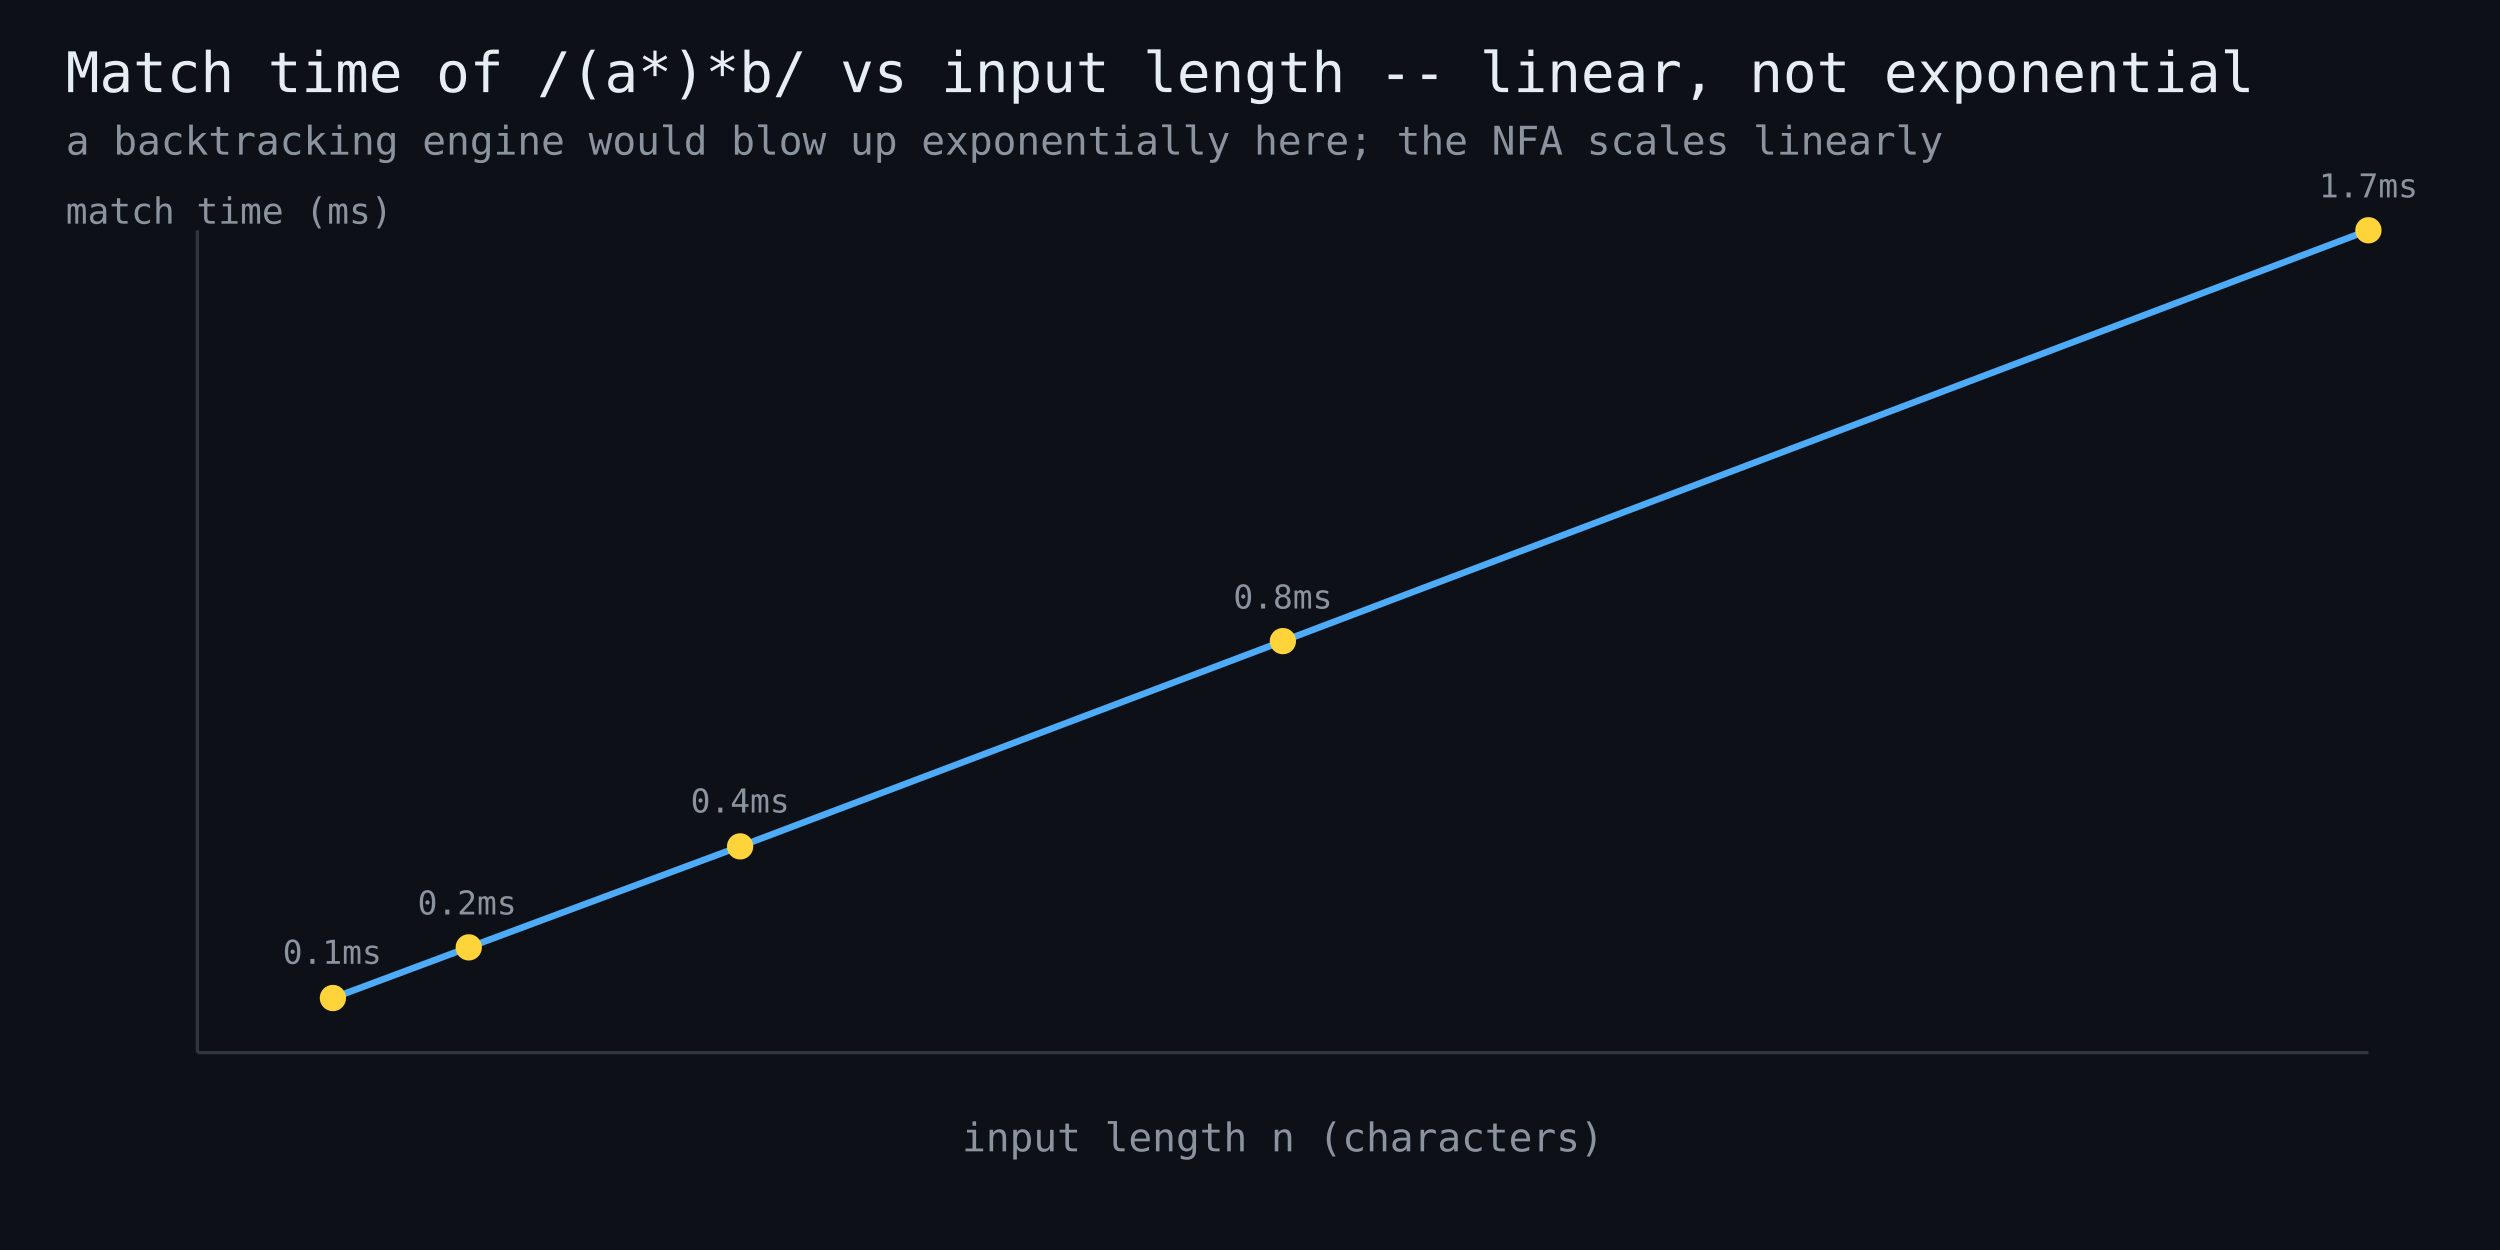
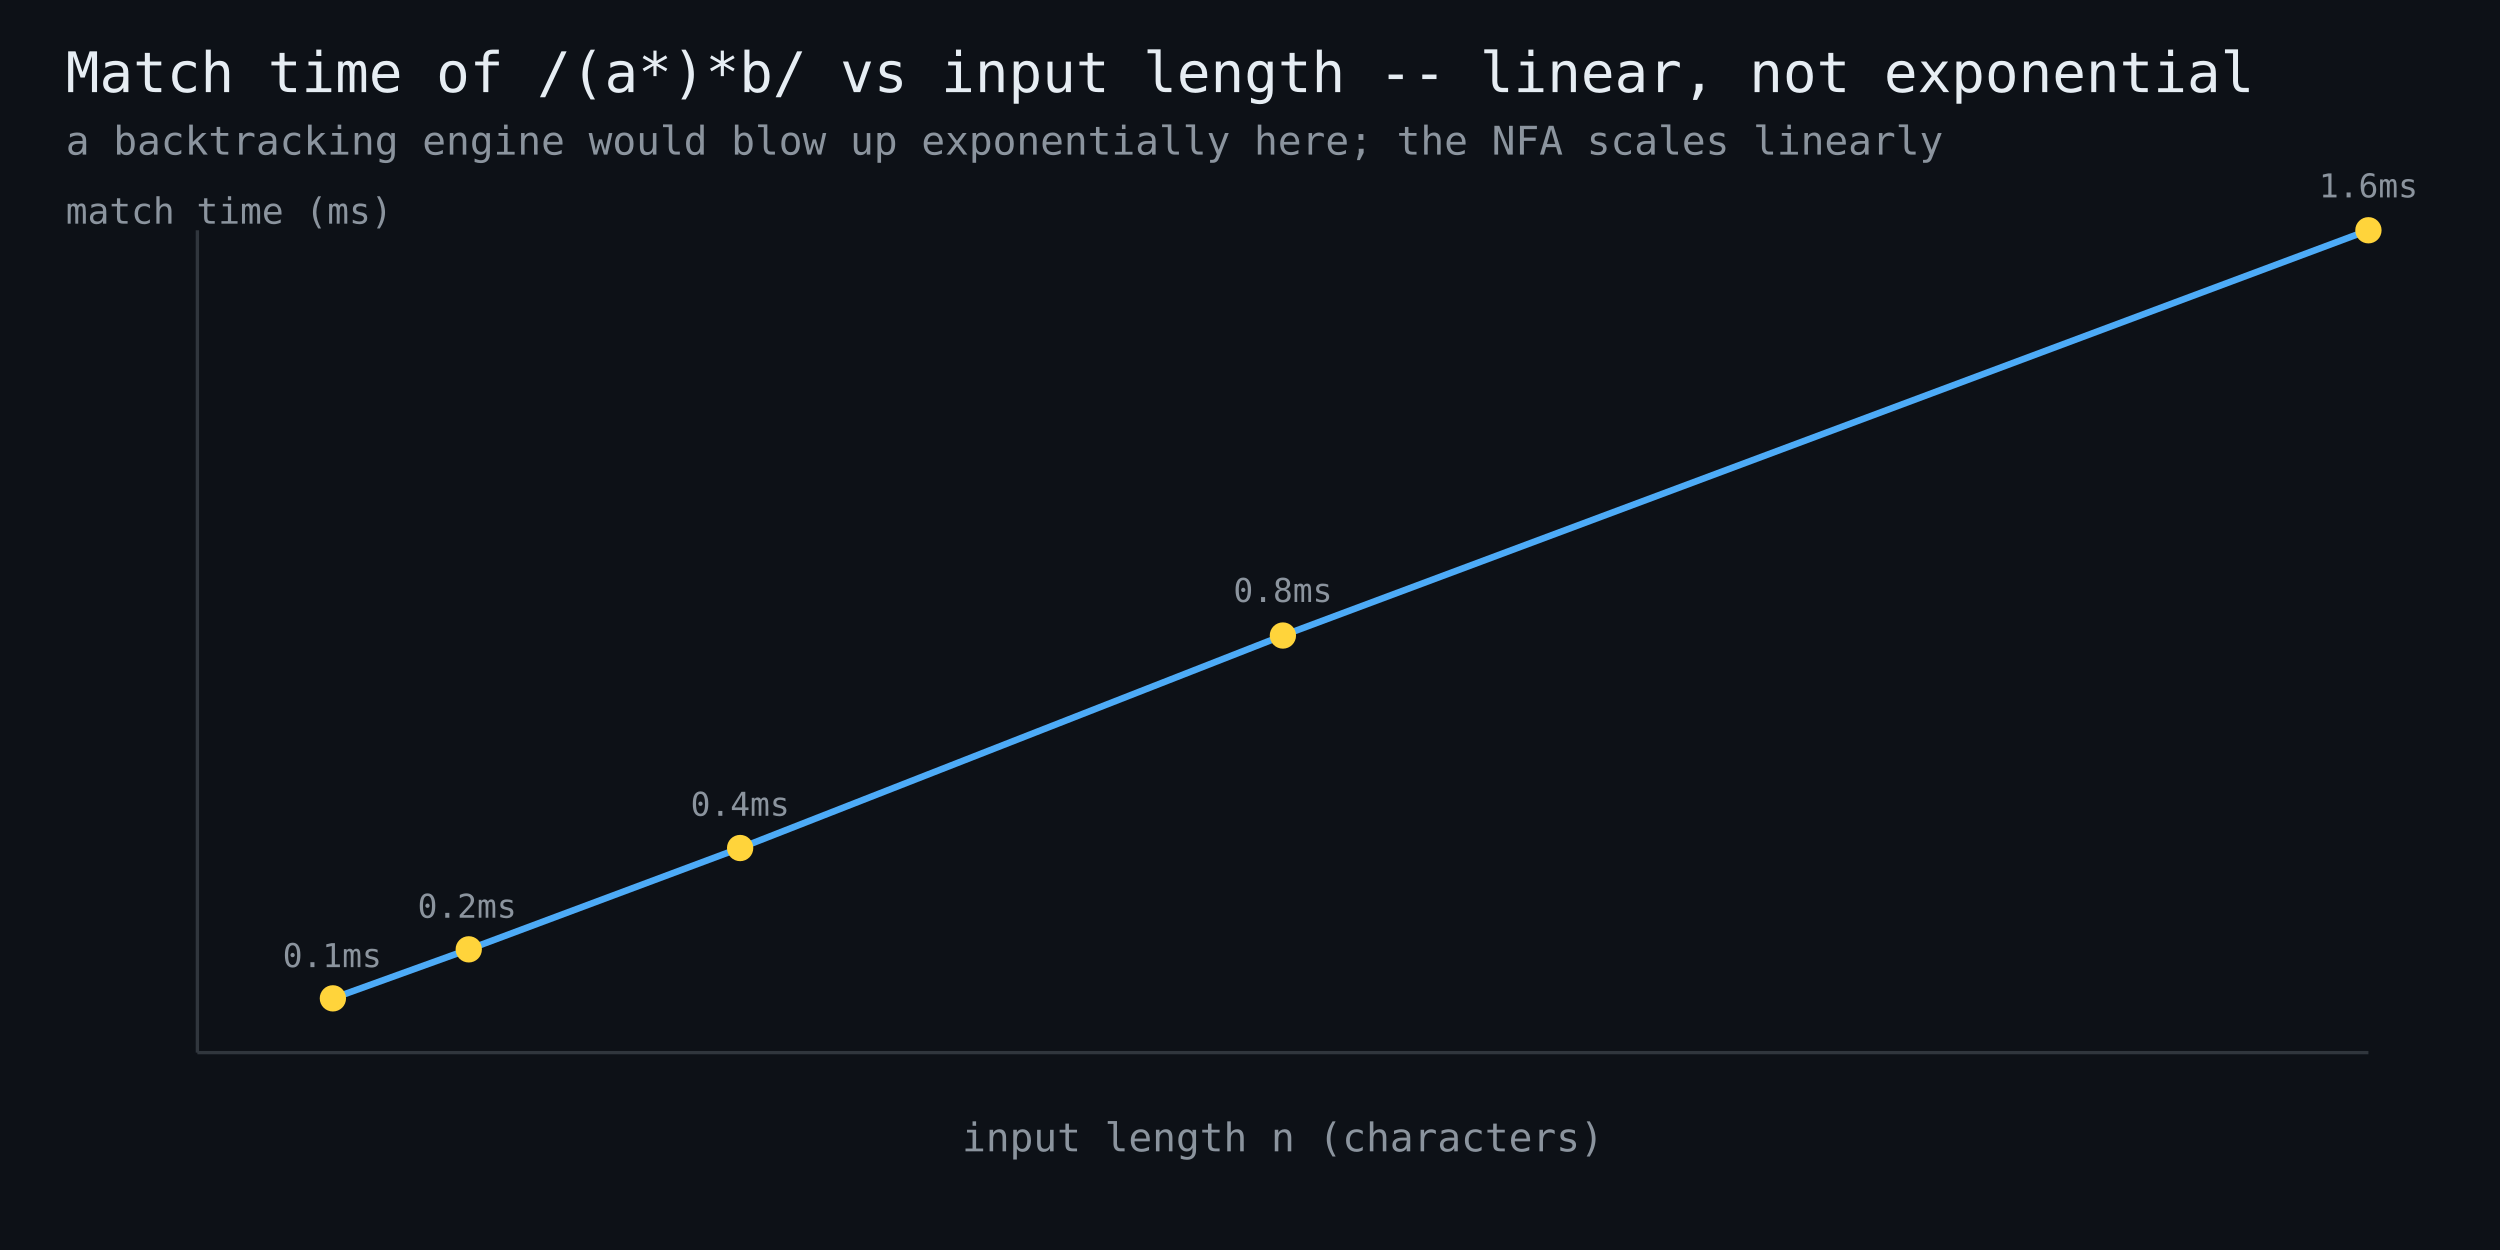
<svg xmlns="http://www.w3.org/2000/svg" width="760" height="380" viewBox="0 0 760 380" font-family="monospace">
  <rect width="760" height="380" fill="#0d1117" />
  <text x="20" y="28" fill="#e6edf3" font-size="17">Match time of /(a*)*b/ vs input length -- linear, not exponential</text>
  <text x="20" y="47" fill="#8b949e" font-size="12">a backtracking engine would blow up exponentially here; the NFA scales linearly</text>
  <line x1="60" y1="320" x2="720" y2="320" stroke="#30363d" stroke-width="1" />
  <line x1="60" y1="320" x2="60" y2="70" stroke="#30363d" stroke-width="1" />
-   <polyline points="101.2,303.4 142.5,288.0 225.0,257.3 390.0,194.9 720.0,70.0" fill="none" stroke="#4dabf7" stroke-width="2" />
-   <circle cx="101.2" cy="303.4" r="4" fill="#ffd43b" />
-   <text x="101" y="293" fill="#8b949e" font-size="10" text-anchor="middle">0.1ms</text>
-   <circle cx="142.5" cy="288.0" r="4" fill="#ffd43b" />
-   <text x="142" y="278" fill="#8b949e" font-size="10" text-anchor="middle">0.2ms</text>
-   <circle cx="225.0" cy="257.3" r="4" fill="#ffd43b" />
-   <text x="225" y="247" fill="#8b949e" font-size="10" text-anchor="middle">0.4ms</text>
-   <circle cx="390.0" cy="194.9" r="4" fill="#ffd43b" />
-   <text x="390" y="185" fill="#8b949e" font-size="10" text-anchor="middle">0.8ms</text>
+   <polyline points="101.2,303.5 142.5,288.6 225.0,257.8 390.0,193.2 720.0,70.0" fill="none" stroke="#4dabf7" stroke-width="2" />
+   <circle cx="101.2" cy="303.5" r="4" fill="#ffd43b" />
+   <text x="101" y="294" fill="#8b949e" font-size="10" text-anchor="middle">0.1ms</text>
+   <circle cx="142.5" cy="288.6" r="4" fill="#ffd43b" />
+   <text x="142" y="279" fill="#8b949e" font-size="10" text-anchor="middle">0.2ms</text>
+   <circle cx="225.0" cy="257.8" r="4" fill="#ffd43b" />
+   <text x="225" y="248" fill="#8b949e" font-size="10" text-anchor="middle">0.4ms</text>
+   <circle cx="390.0" cy="193.2" r="4" fill="#ffd43b" />
+   <text x="390" y="183" fill="#8b949e" font-size="10" text-anchor="middle">0.8ms</text>
  <circle cx="720.0" cy="70.0" r="4" fill="#ffd43b" />
-   <text x="720" y="60" fill="#8b949e" font-size="10" text-anchor="middle">1.7ms</text>
+   <text x="720" y="60" fill="#8b949e" font-size="10" text-anchor="middle">1.6ms</text>
  <text x="390" y="350" fill="#8b949e" font-size="12" text-anchor="middle">input length n (characters)</text>
  <text x="20" y="68" fill="#8b949e" font-size="11">match time (ms)</text>
</svg>
